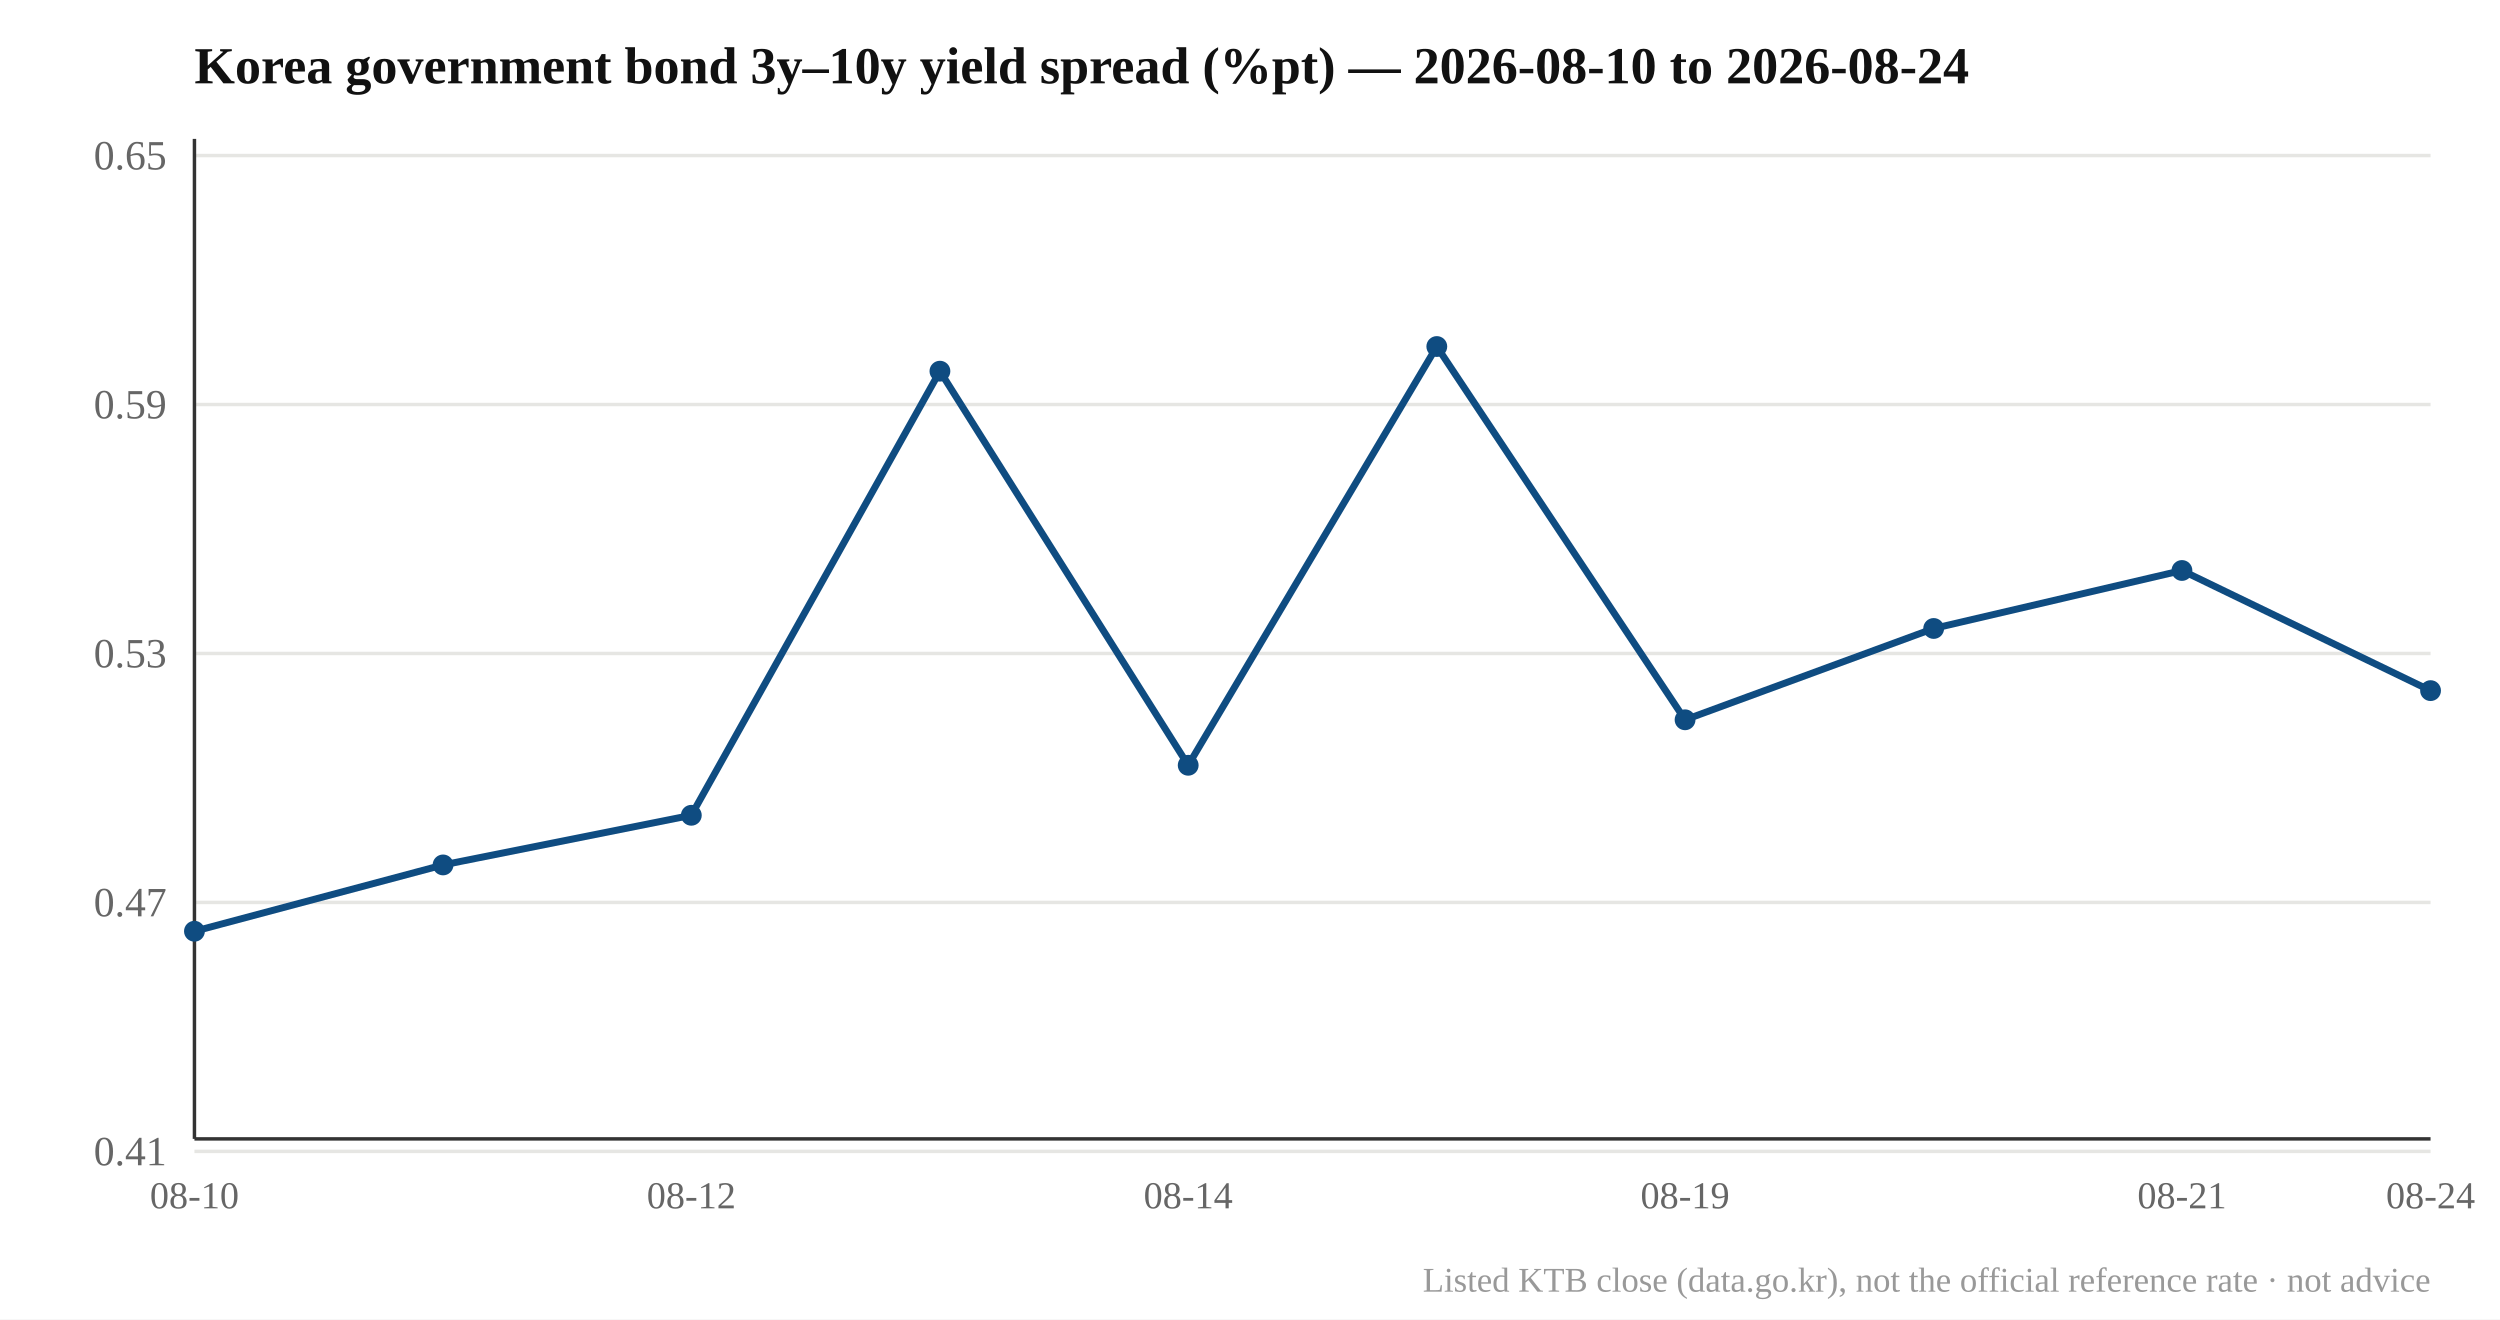
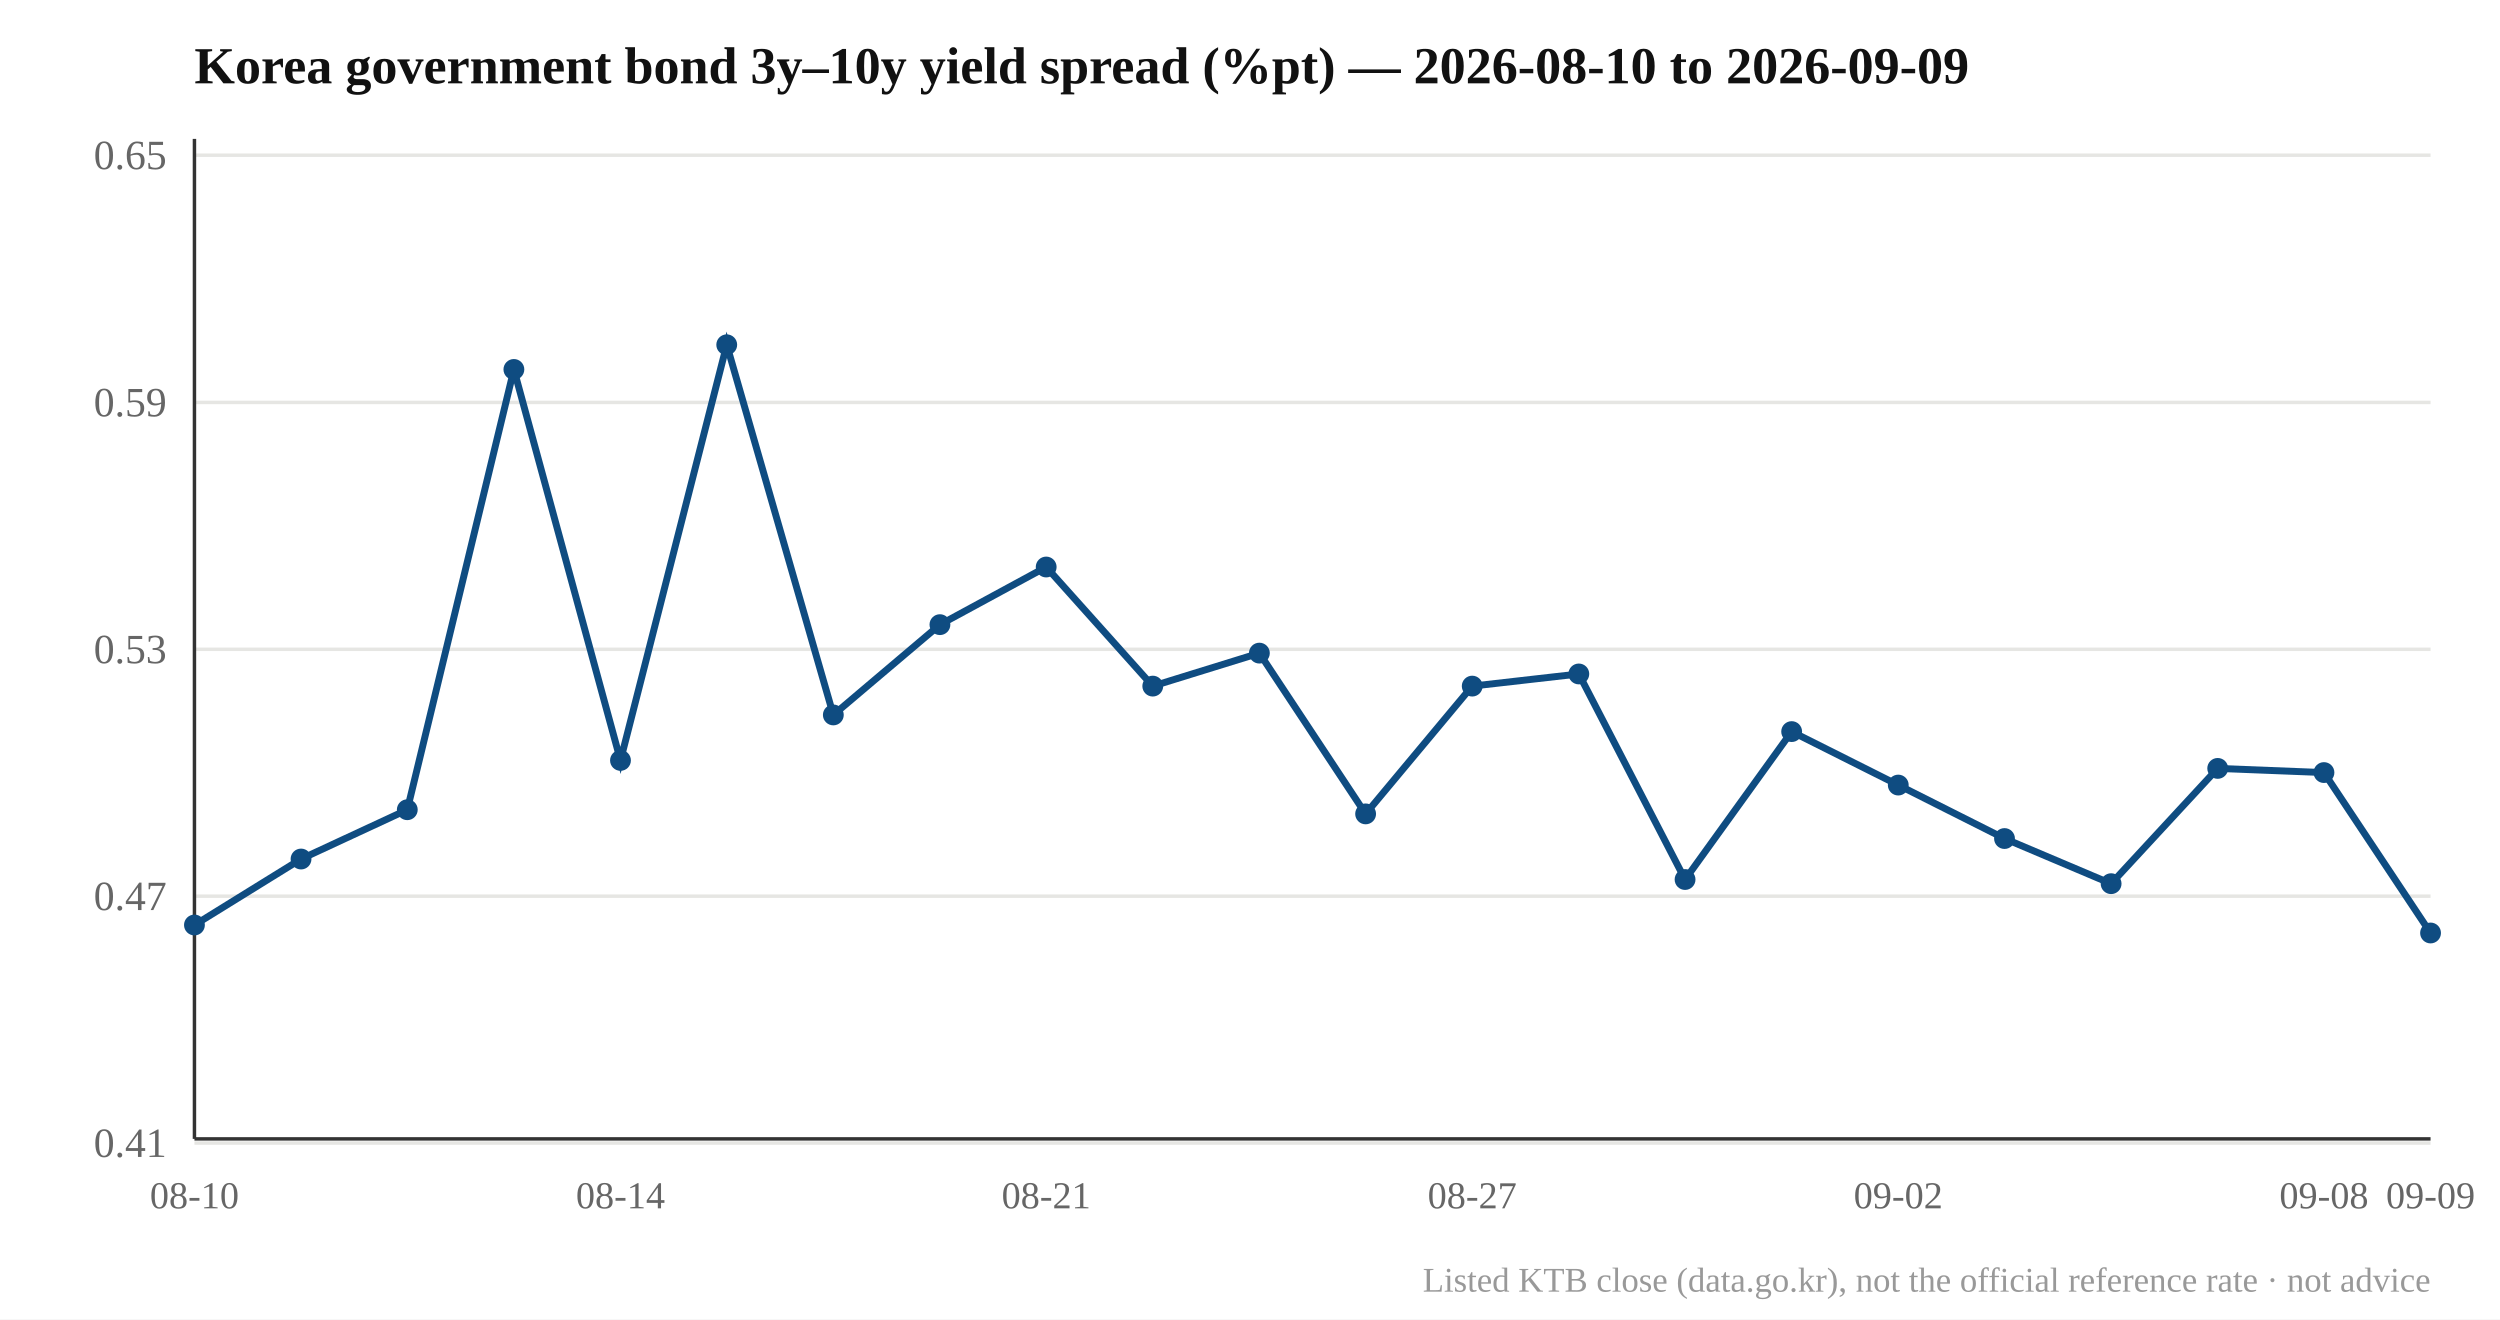
<svg xmlns="http://www.w3.org/2000/svg" viewBox="0 0 720 380" width="720" height="380" font-family="Georgia,'Times New Roman',serif">
  <rect width="720" height="380" fill="#ffffff" />
-   <text x="56" y="24" font-size="15" font-weight="700" fill="#111">Korea government bond 3y–10y yield spread (%pt) — 2026-08-10 to 2026-08-24</text>
-   <line x1="56" y1="331.6" x2="700" y2="331.6" stroke="#e6e6e3" />
-   <text x="48" y="335.6" text-anchor="end" font-size="12" fill="#666">0.41</text>
-   <line x1="56" y1="259.9" x2="700" y2="259.9" stroke="#e6e6e3" />
-   <text x="48" y="263.9" text-anchor="end" font-size="12" fill="#666">0.47</text>
-   <line x1="56" y1="188.2" x2="700" y2="188.2" stroke="#e6e6e3" />
-   <text x="48" y="192.2" text-anchor="end" font-size="12" fill="#666">0.53</text>
-   <line x1="56" y1="116.5" x2="700" y2="116.5" stroke="#e6e6e3" />
-   <text x="48" y="120.5" text-anchor="end" font-size="12" fill="#666">0.59</text>
-   <line x1="56" y1="44.8" x2="700" y2="44.8" stroke="#e6e6e3" />
-   <text x="48" y="48.8" text-anchor="end" font-size="12" fill="#666">0.65</text>
+   <text x="56" y="24" font-size="15" font-weight="700" fill="#111">Korea government bond 3y–10y yield spread (%pt) — 2026-08-10 to 2026-09-09</text>
+   <line x1="56" y1="329.2" x2="700" y2="329.2" stroke="#e6e6e3" />
+   <text x="48" y="333.2" text-anchor="end" font-size="12" fill="#666">0.41</text>
+   <line x1="56" y1="258.1" x2="700" y2="258.1" stroke="#e6e6e3" />
+   <text x="48" y="262.1" text-anchor="end" font-size="12" fill="#666">0.47</text>
+   <line x1="56" y1="187.0" x2="700" y2="187.0" stroke="#e6e6e3" />
+   <text x="48" y="191.0" text-anchor="end" font-size="12" fill="#666">0.53</text>
+   <line x1="56" y1="115.9" x2="700" y2="115.9" stroke="#e6e6e3" />
+   <text x="48" y="119.9" text-anchor="end" font-size="12" fill="#666">0.59</text>
+   <line x1="56" y1="44.7" x2="700" y2="44.7" stroke="#e6e6e3" />
+   <text x="48" y="48.7" text-anchor="end" font-size="12" fill="#666">0.65</text>
  <text x="56.0" y="348" text-anchor="middle" font-size="11" fill="#666">08-10</text>
-   <text x="199.1" y="348" text-anchor="middle" font-size="11" fill="#666">08-12</text>
-   <text x="342.2" y="348" text-anchor="middle" font-size="11" fill="#666">08-14</text>
-   <text x="485.3" y="348" text-anchor="middle" font-size="11" fill="#666">08-19</text>
-   <text x="628.4" y="348" text-anchor="middle" font-size="11" fill="#666">08-21</text>
-   <text x="700.0" y="348" text-anchor="middle" font-size="11" fill="#666">08-24</text>
+   <text x="178.7" y="348" text-anchor="middle" font-size="11" fill="#666">08-14</text>
+   <text x="301.3" y="348" text-anchor="middle" font-size="11" fill="#666">08-21</text>
+   <text x="424.0" y="348" text-anchor="middle" font-size="11" fill="#666">08-27</text>
+   <text x="546.7" y="348" text-anchor="middle" font-size="11" fill="#666">09-02</text>
+   <text x="669.3" y="348" text-anchor="middle" font-size="11" fill="#666">09-08</text>
+   <text x="700.0" y="348" text-anchor="middle" font-size="11" fill="#666">09-09</text>
  <line x1="56" y1="40" x2="56" y2="328" stroke="#333" />
  <line x1="56" y1="328" x2="700" y2="328" stroke="#333" />
-   <path d="M56.0,268.2 L127.6,249.1 L199.1,234.8 L270.7,106.9 L342.2,220.4 L413.8,99.8 L485.3,207.3 L556.9,181.0 L628.4,164.3 L700.0,198.9" fill="none" stroke="#0f4c81" stroke-width="2" />
-   <circle cx="56.0" cy="268.2" r="3" fill="#0f4c81" />
-   <circle cx="127.6" cy="249.1" r="3" fill="#0f4c81" />
-   <circle cx="199.1" cy="234.8" r="3" fill="#0f4c81" />
-   <circle cx="270.7" cy="106.9" r="3" fill="#0f4c81" />
-   <circle cx="342.2" cy="220.4" r="3" fill="#0f4c81" />
-   <circle cx="413.8" cy="99.8" r="3" fill="#0f4c81" />
-   <circle cx="485.3" cy="207.3" r="3" fill="#0f4c81" />
-   <circle cx="556.9" cy="181.0" r="3" fill="#0f4c81" />
-   <circle cx="628.4" cy="164.3" r="3" fill="#0f4c81" />
-   <circle cx="700.0" cy="198.9" r="3" fill="#0f4c81" />
+   <path d="M56.0,266.4 L86.7,247.4 L117.3,233.2 L148.0,106.4 L178.7,219.0 L209.3,99.3 L240.0,205.9 L270.7,179.9 L301.3,163.3 L332.0,197.6 L362.7,188.1 L393.3,234.4 L424.0,197.6 L454.7,194.1 L485.3,253.3 L516.0,210.7 L546.7,226.1 L577.3,241.5 L608.0,254.5 L638.7,221.3 L669.3,222.5 L700.0,268.7" fill="none" stroke="#0f4c81" stroke-width="2" />
+   <circle cx="56.0" cy="266.4" r="3" fill="#0f4c81" />
+   <circle cx="86.7" cy="247.4" r="3" fill="#0f4c81" />
+   <circle cx="117.3" cy="233.2" r="3" fill="#0f4c81" />
+   <circle cx="148.0" cy="106.4" r="3" fill="#0f4c81" />
+   <circle cx="178.7" cy="219.0" r="3" fill="#0f4c81" />
+   <circle cx="209.3" cy="99.3" r="3" fill="#0f4c81" />
+   <circle cx="240.0" cy="205.9" r="3" fill="#0f4c81" />
+   <circle cx="270.7" cy="179.9" r="3" fill="#0f4c81" />
+   <circle cx="301.3" cy="163.3" r="3" fill="#0f4c81" />
+   <circle cx="332.0" cy="197.6" r="3" fill="#0f4c81" />
+   <circle cx="362.7" cy="188.1" r="3" fill="#0f4c81" />
+   <circle cx="393.3" cy="234.4" r="3" fill="#0f4c81" />
+   <circle cx="424.0" cy="197.6" r="3" fill="#0f4c81" />
+   <circle cx="454.7" cy="194.1" r="3" fill="#0f4c81" />
+   <circle cx="485.3" cy="253.3" r="3" fill="#0f4c81" />
+   <circle cx="516.0" cy="210.7" r="3" fill="#0f4c81" />
+   <circle cx="546.7" cy="226.1" r="3" fill="#0f4c81" />
+   <circle cx="577.3" cy="241.5" r="3" fill="#0f4c81" />
+   <circle cx="608.0" cy="254.5" r="3" fill="#0f4c81" />
+   <circle cx="638.7" cy="221.3" r="3" fill="#0f4c81" />
+   <circle cx="669.3" cy="222.5" r="3" fill="#0f4c81" />
+   <circle cx="700.0" cy="268.7" r="3" fill="#0f4c81" />
  <text x="700" y="372" text-anchor="end" font-size="10" fill="#999">Listed KTB close (data.go.kr), not the official reference rate · not advice</text>
</svg>
